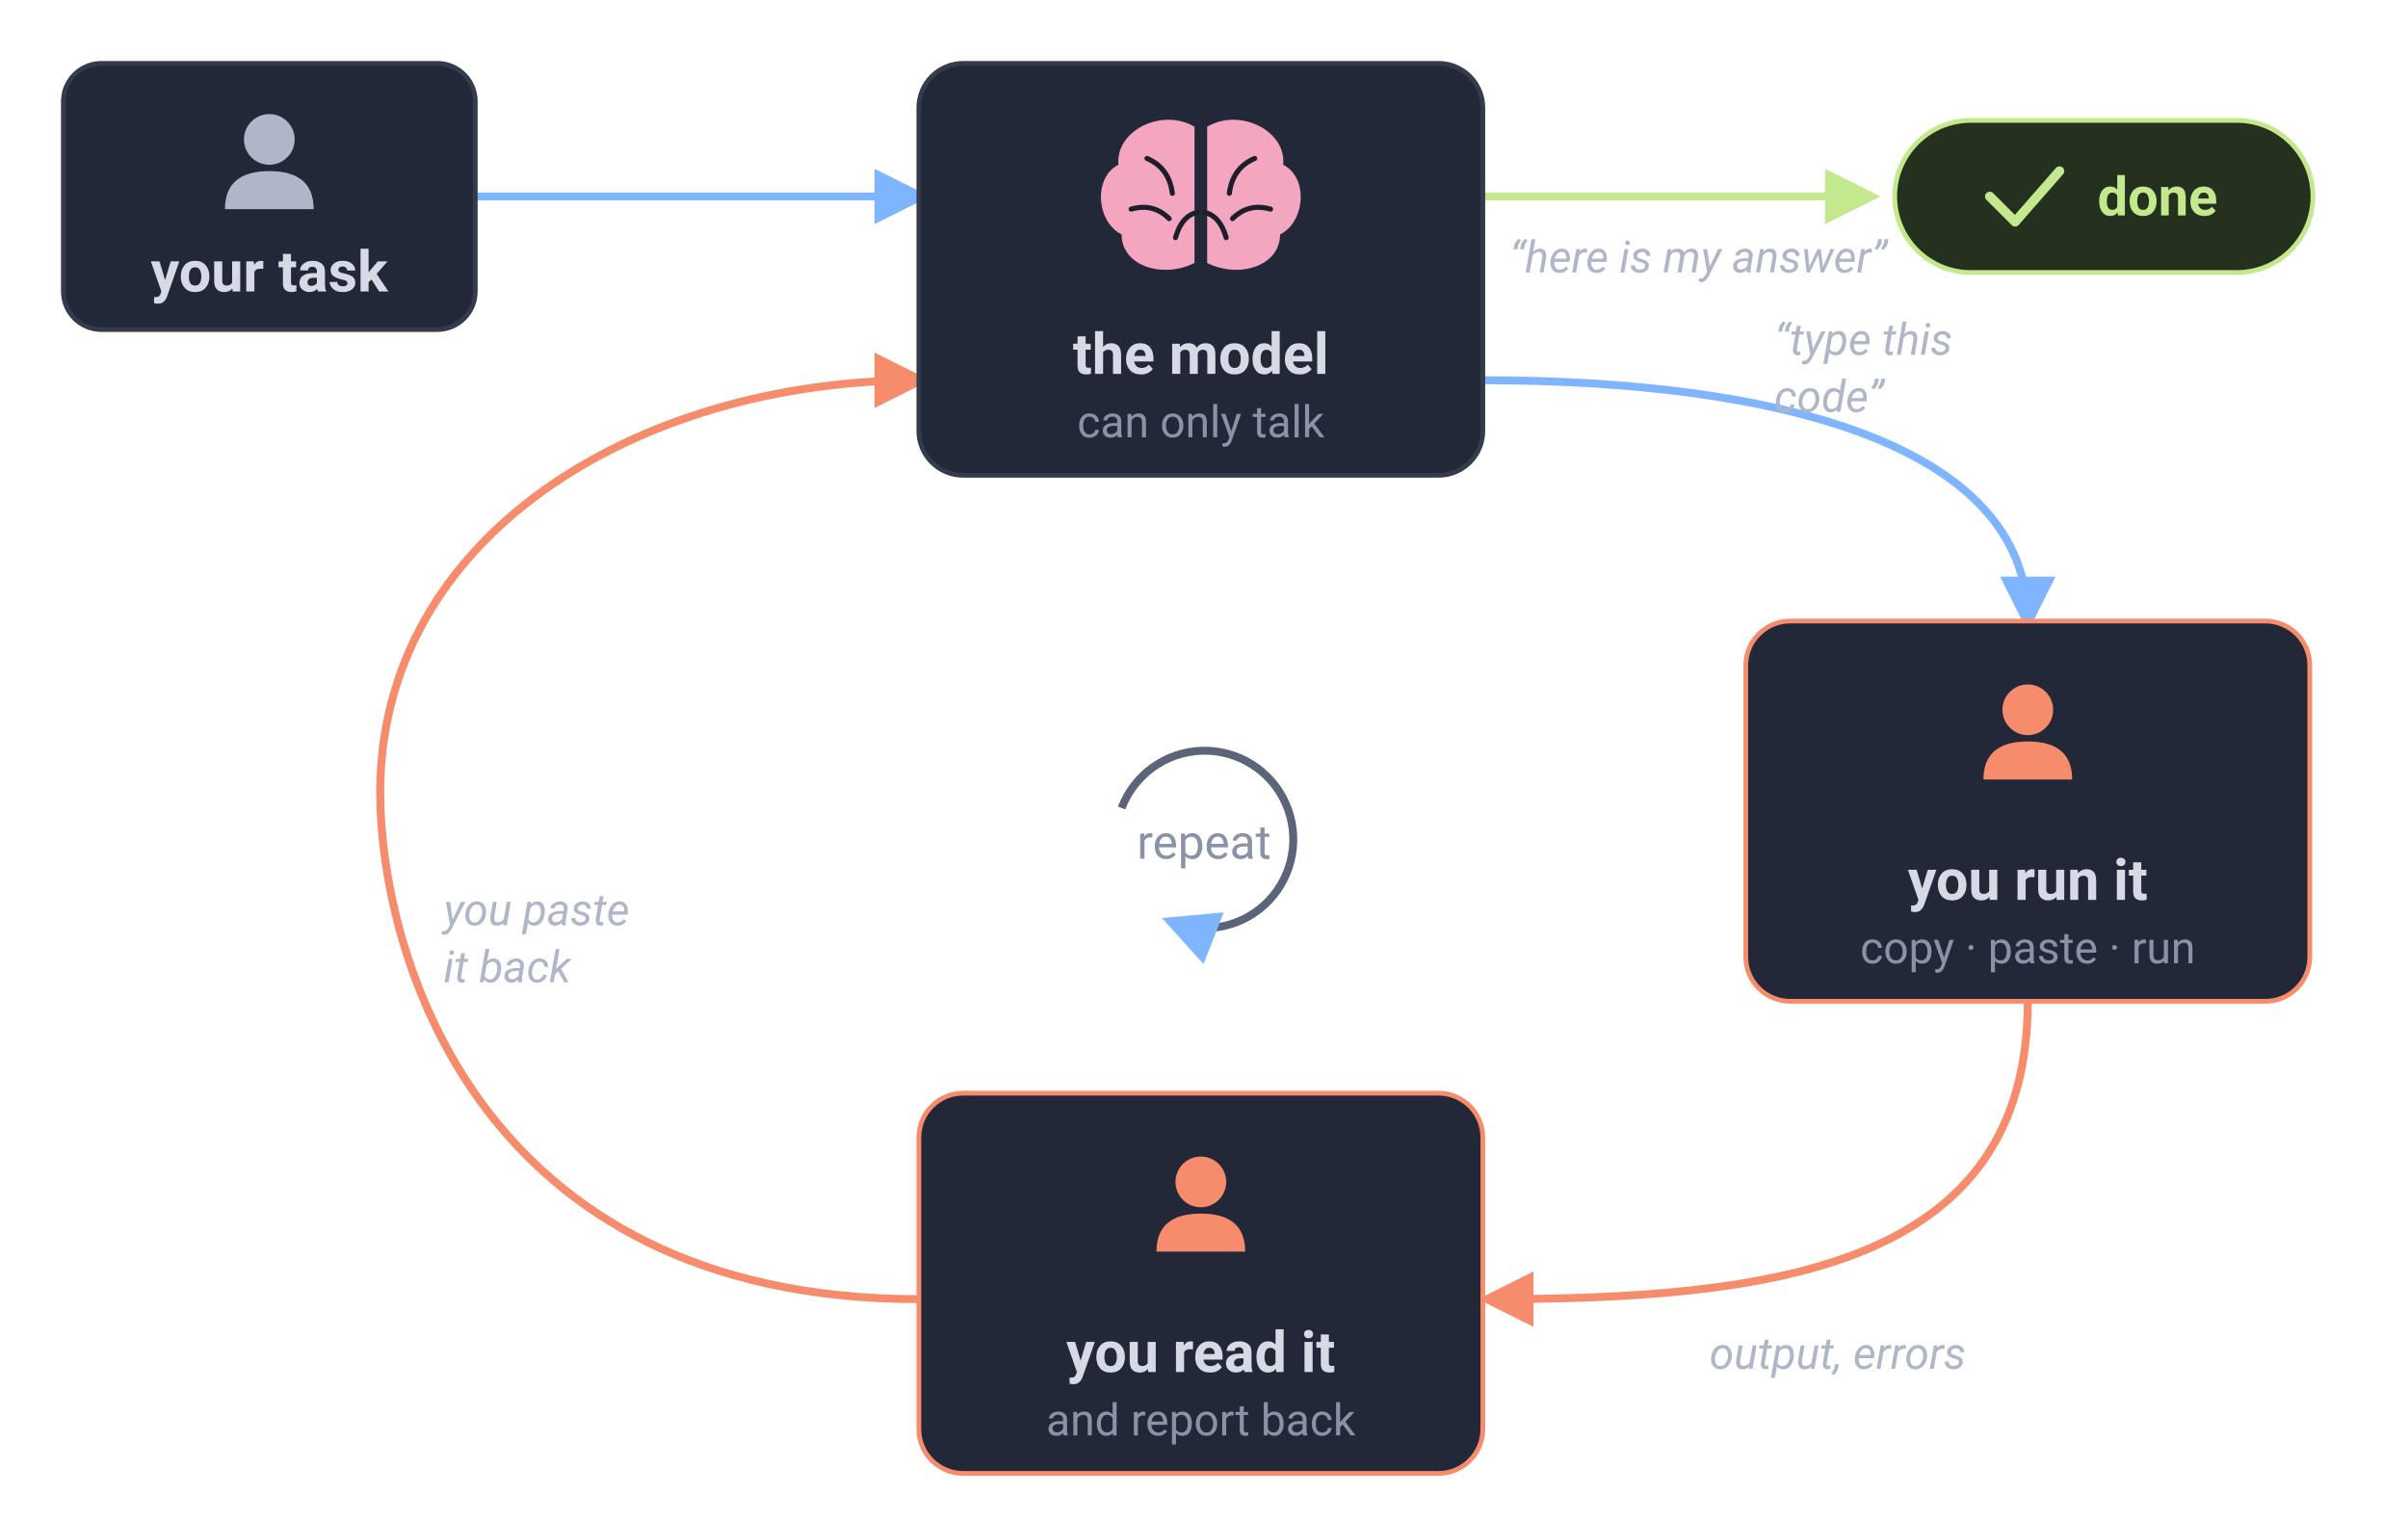
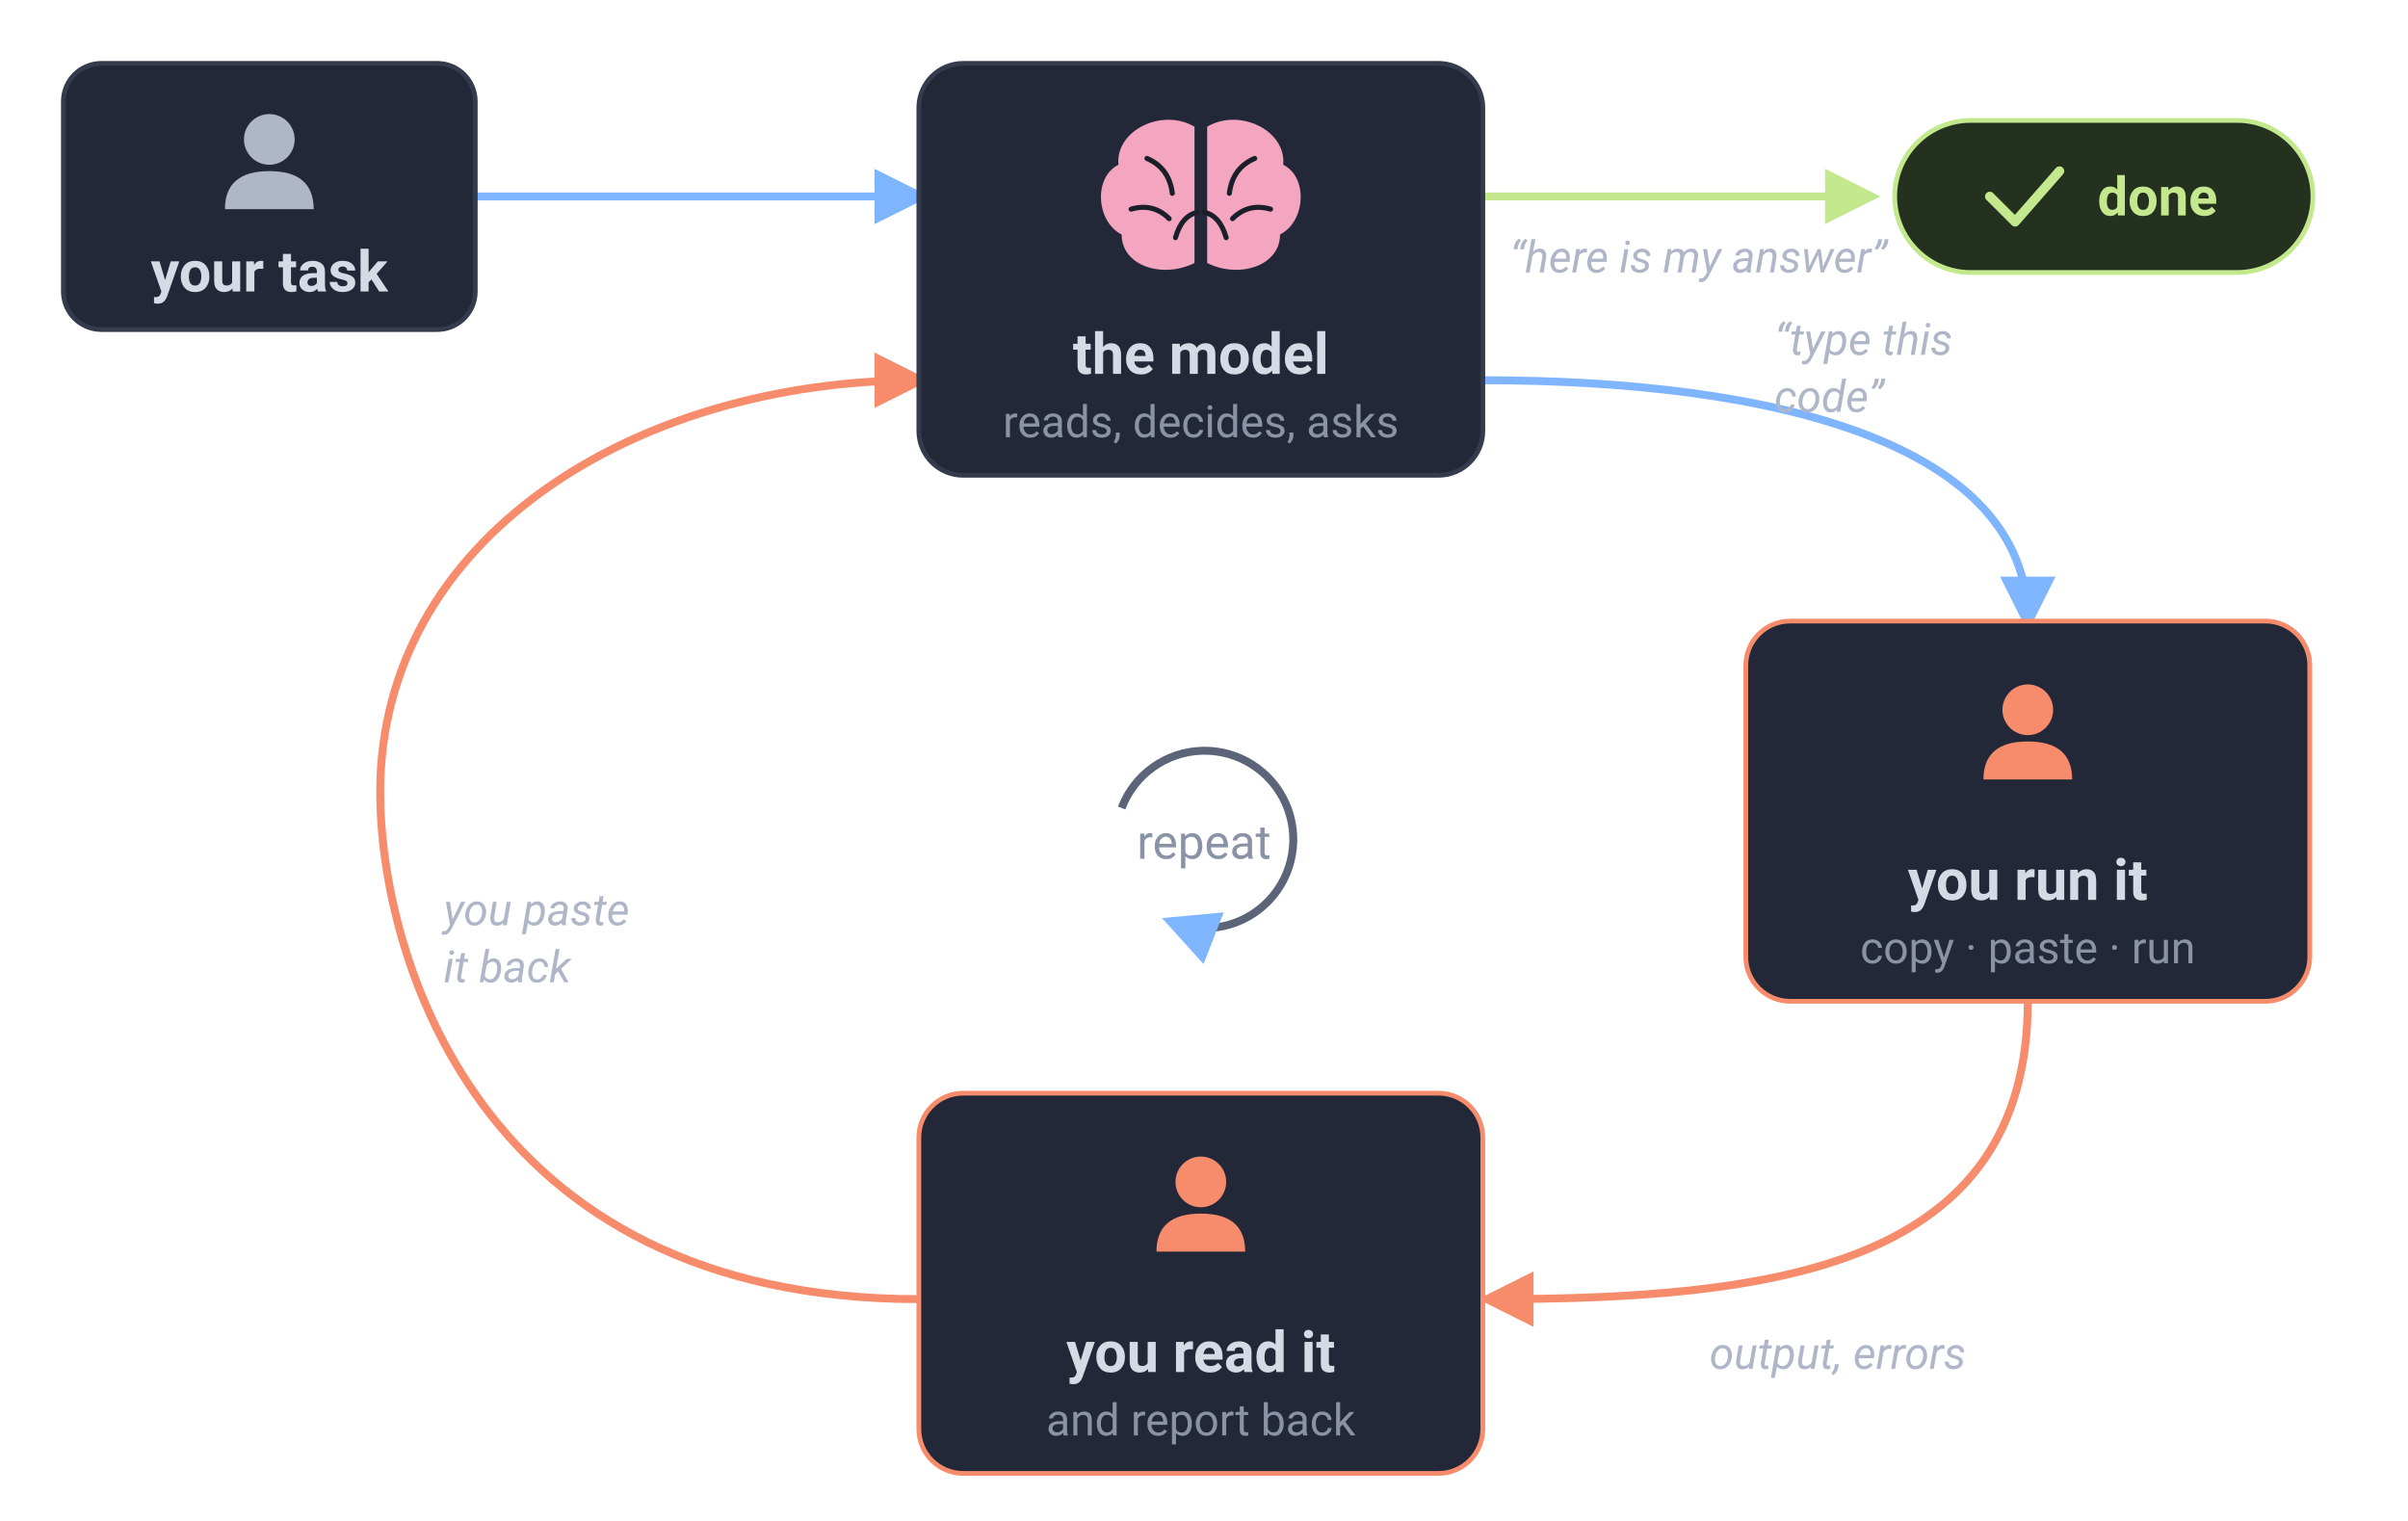
<svg xmlns="http://www.w3.org/2000/svg" viewBox="0 0 760 480" role="img" aria-labelledby="t d" font-family="-apple-system, BlinkMacSystemFont, 'Segoe UI', Roboto, Helvetica, Arial, sans-serif">
  <defs>
    <marker id="a-blue" viewBox="0 0 10 10" refX="8" refY="5" markerWidth="7" markerHeight="7" orient="auto">
      <path d="M0,0 L10,5 L0,10 z" fill="#7fb4ff" />
    </marker>
    <marker id="a-green" viewBox="0 0 10 10" refX="8" refY="5" markerWidth="7" markerHeight="7" orient="auto">
      <path d="M0,0 L10,5 L0,10 z" fill="#c3e88d" />
    </marker>
    <marker id="a-yellow" viewBox="0 0 10 10" refX="8" refY="5" markerWidth="7" markerHeight="7" orient="auto">
      <path d="M0,0 L10,5 L0,10 z" fill="#ffcb6b" />
    </marker>
    <marker id="a-orange" viewBox="0 0 10 10" refX="8" refY="5" markerWidth="7" markerHeight="7" orient="auto">
      <path d="M0,0 L10,5 L0,10 z" fill="#f78c6c" />
    </marker>
    <style>
      .title { fill: #d6dae4; font-size: 18px; font-weight: 600; text-anchor: middle; }
      .sub   { fill: #8a93a6; font-size: 14px; text-anchor: middle; }
      .label { fill: #aeb6c8; font-size: 14px; font-style: italic; }
      .line  { fill: none; stroke: #1b1f2a; stroke-width: 1.6; stroke-linecap: round; stroke-linejoin: round; }
    </style>
  </defs>
  <path d="M468,120 C560,120 640,140 640,196" fill="none" stroke="#7fb4ff" stroke-width="2.5" marker-end="url(#a-blue)" />
  <text class="label" x="560" y="112" text-anchor="start" font-size="14">“type this</text>
  <text class="label" x="560" y="130" text-anchor="start" font-size="14">code”</text>
  <path d="M640,316 C640,400 560,410 470,410" fill="none" stroke="#f78c6c" stroke-width="2.5" marker-end="url(#a-orange)" />
  <text class="label" x="580" y="432" text-anchor="middle" font-size="14">output, errors</text>
  <path d="M290,410 C150,410 120,300 120,250 C120,170 200,120 290,120" fill="none" stroke="#f78c6c" stroke-width="2.5" marker-end="url(#a-orange)" />
  <text class="label" x="140" y="292" text-anchor="start" font-size="14">you paste</text>
  <text class="label" x="140" y="310" text-anchor="start" font-size="14">it back</text>
  <g transform="translate(380,265)">
    <path d="M-26,-10 A28,28 0 1 1 -10,26" fill="none" stroke="#5b6478" stroke-width="2.5" marker-end="url(#a-blue)" />
    <text y="6" fill="#8a93a6" font-size="15" text-anchor="middle">repeat</text>
  </g>
  <path d="M150,62 L290,62" fill="none" stroke="#7fb4ff" stroke-width="2.5" marker-end="url(#a-blue)" />
  <path d="M468,62 L590,62" fill="none" stroke="#c3e88d" stroke-width="2.5" marker-end="url(#a-green)" />
  <text class="label" x="536" y="86" text-anchor="middle" font-size="13">“here is my answer”</text>
  <g transform="translate(20,20)">
    <rect width="130" height="84" rx="12" fill="#232838" stroke="#343b4d" stroke-width="1.5" />
    <g transform="translate(65,30)">
      <circle cy="-6" r="8" fill="#aeb6c8" />
      <path d="M-14,16 Q-14,4 0,4 Q14,4 14,16 Z" fill="#aeb6c8" />
    </g>
    <text class="title" x="65" y="72">your task</text>
  </g>
  <g transform="translate(290,20)">
    <rect width="178" height="130" rx="14" fill="#232838" stroke="#343b4d" stroke-width="1.5" />
    <g transform="translate(89.0,42)">
      <path d="M-2,-22 C-12,-28 -27,-21 -26,-10 C-34,-6 -33,8 -25,12 C-25,22 -12,26 -2,21 Z" fill="#f4a6c0" />
      <path d="M2,-22 C12,-28 27,-21 26,-10 C34,-6 33,8 25,12 C25,22 12,26 2,21 Z" fill="#f4a6c0" />
      <path class="line" d="M-17,-12 Q-10,-9 -9,-1 M-22,4 Q-15,2 -10,7 M-8,13 Q-6,6 -1,5" />
      <path class="line" d="M17,-12 Q10,-9 9,-1 M22,4 Q15,2 10,7 M8,13 Q6,6 1,5" />
    </g>
    <text class="title" x="89.0" y="98">the model</text>
-     <text class="sub" x="89.0" y="118">can only talk</text>
+     <text class="sub" x="89.0" y="118">reads, decides, asks</text>
  </g>
  <g transform="translate(598,38)">
    <rect width="132" height="48" rx="24" fill="#24311f" stroke="#c3e88d" stroke-width="1.5" />
    <path d="M30,24 L38,32 L52,16" fill="none" stroke="#c3e88d" stroke-width="3" stroke-linecap="round" stroke-linejoin="round" />
    <text x="64" y="30" fill="#c3e88d" font-size="17" font-weight="600">done</text>
  </g>
  <g transform="translate(551,196)">
    <rect width="178" height="120" rx="14" fill="#232838" stroke="#f78c6c" stroke-width="1.5" />
    <g transform="translate(89.0,34)">
      <circle cy="-6" r="8" fill="#f78c6c" />
      <path d="M-14,16 Q-14,4 0,4 Q14,4 14,16 Z" fill="#f78c6c" />
    </g>
    <text class="title" x="89.0" y="88">you run it</text>
    <text class="sub" x="89.0" y="108">copy · paste · run</text>
  </g>
  <g transform="translate(290,345)">
    <rect width="178" height="120" rx="14" fill="#232838" stroke="#f78c6c" stroke-width="1.5" />
    <g transform="translate(89.0,34)">
      <circle cy="-6" r="8" fill="#f78c6c" />
      <path d="M-14,16 Q-14,4 0,4 Q14,4 14,16 Z" fill="#f78c6c" />
    </g>
    <text class="title" x="89.0" y="88">you read it</text>
    <text class="sub" x="89.0" y="108">and report back</text>
  </g>
</svg>
